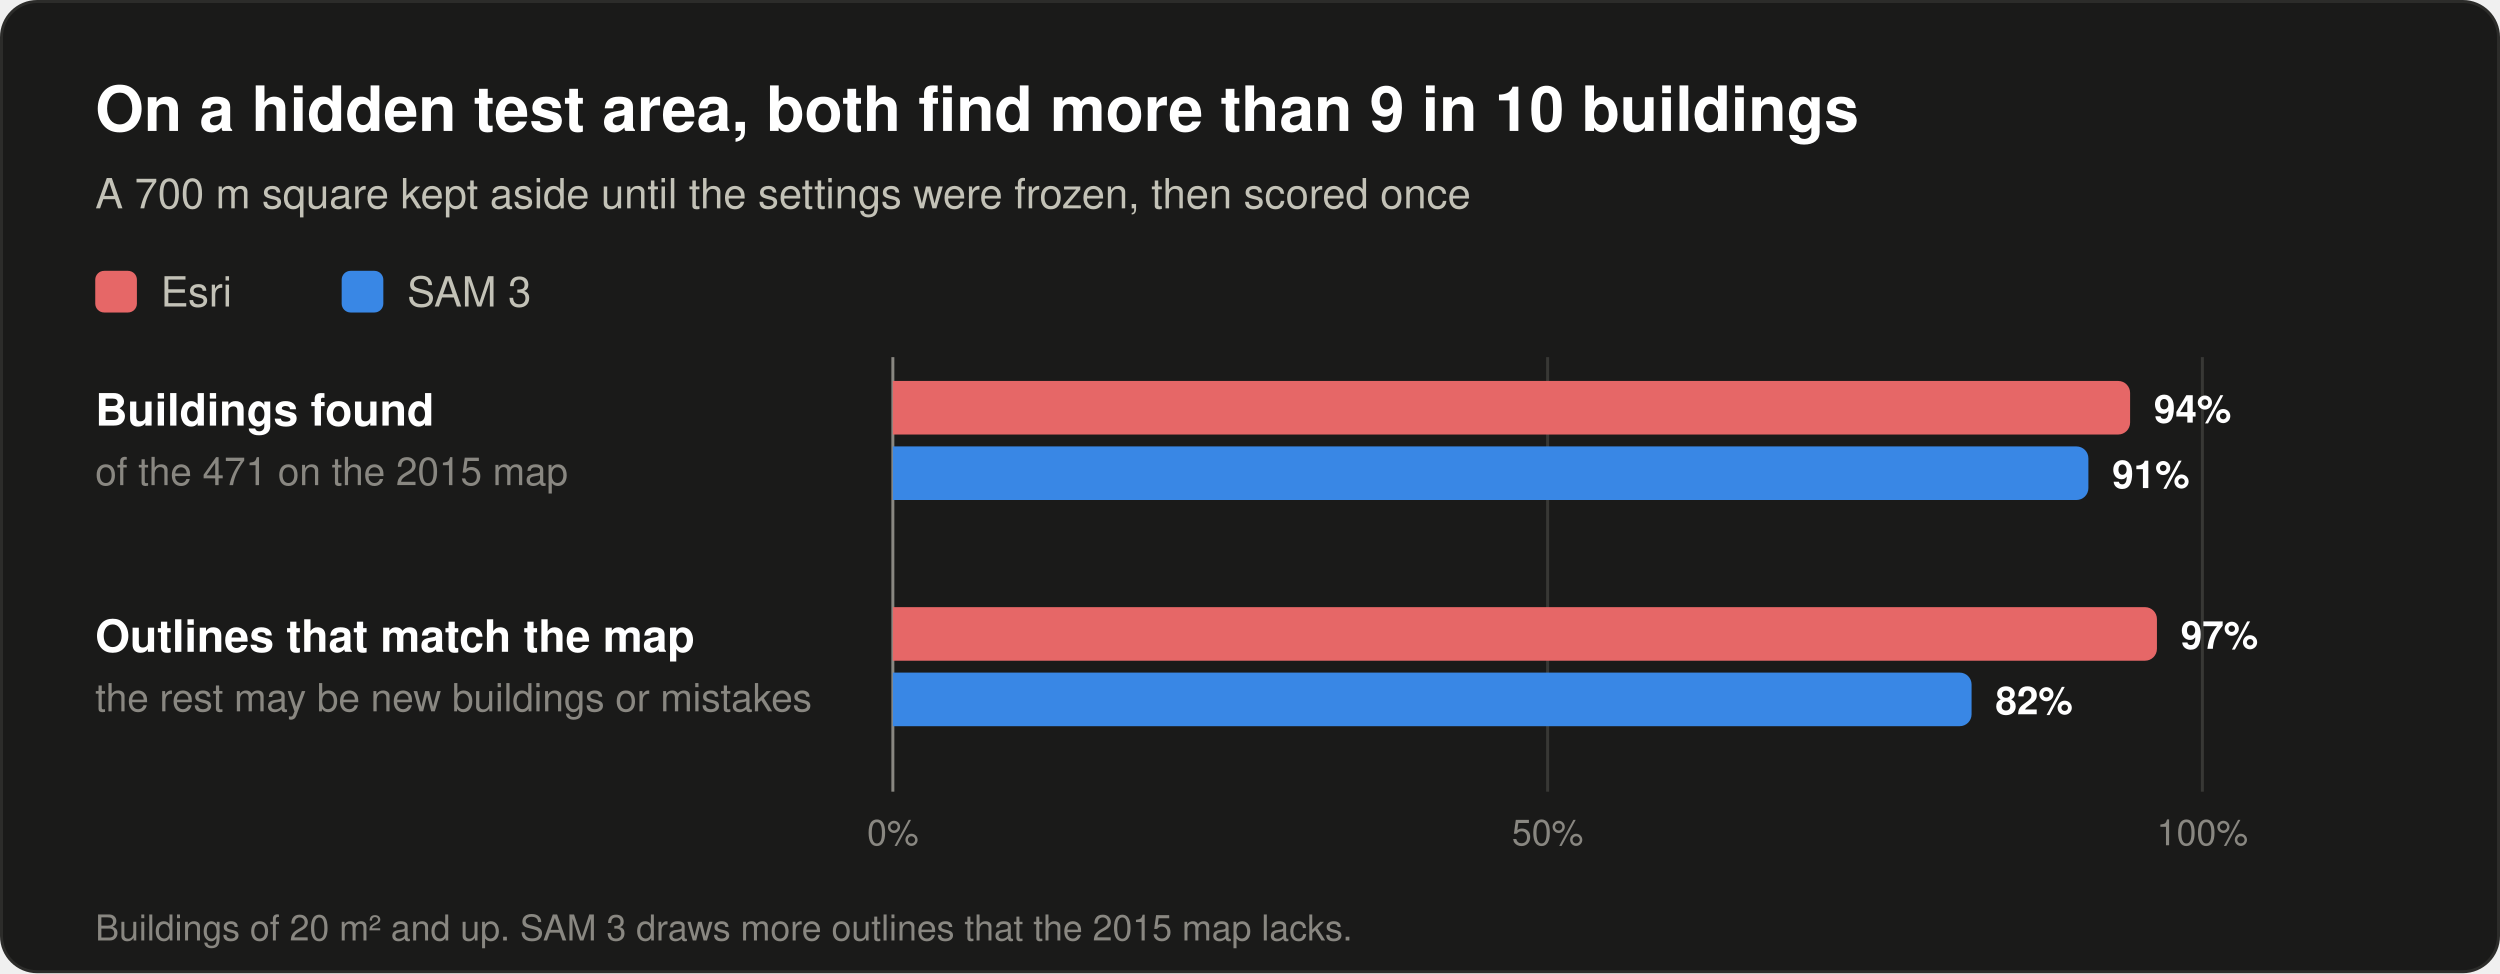
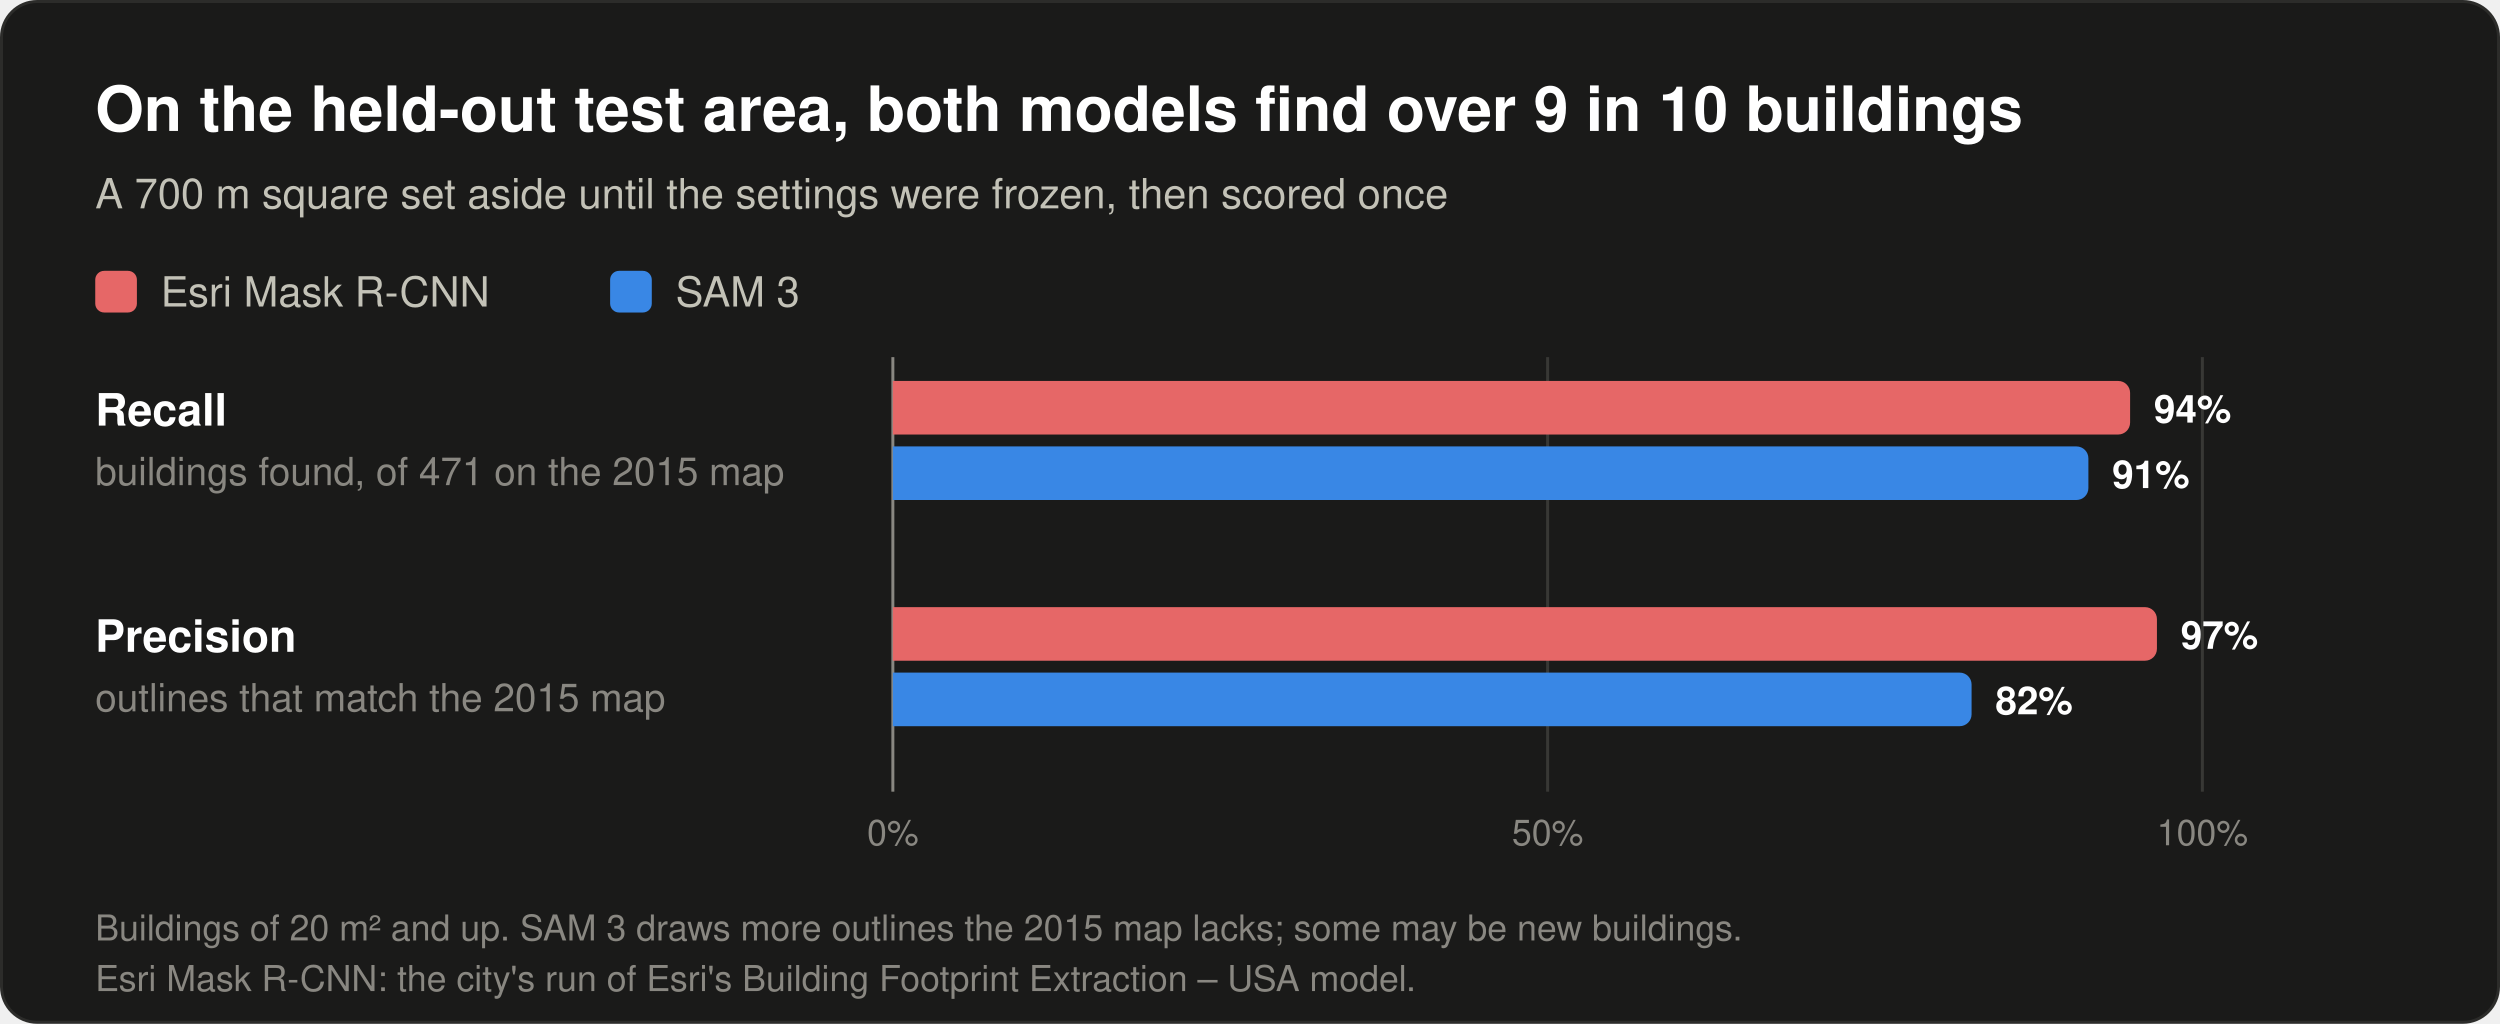
- <svg xmlns="http://www.w3.org/2000/svg" width="840" height="327" viewBox="0 0 840 327" font-family="-apple-system, BlinkMacSystemFont, 'Segoe UI', Helvetica, Arial, sans-serif">
-   <rect x="0.5" y="0.5" width="839" height="326" rx="12" fill="#1a1a19" stroke="#2c2c2a" />
-   <text x="32" y="44" font-size="21" font-weight="700" text-anchor="start" fill="#ffffff">On a hidden test area, both find more than 9 in 10 buildings</text>
-   <text x="32" y="70" font-size="14" font-weight="400" text-anchor="start" fill="#c3c2b7">A 700 m square kept aside until the settings were frozen, then scored once</text>
+ <svg xmlns="http://www.w3.org/2000/svg" width="840" height="344" viewBox="0 0 840 344" font-family="-apple-system, BlinkMacSystemFont, 'Segoe UI', Helvetica, Arial, sans-serif">
+   <rect x="0.5" y="0.5" width="839" height="343" rx="12" fill="#1a1a19" stroke="#2c2c2a" />
+   <text x="32" y="44" font-size="21" font-weight="700" text-anchor="start" fill="#ffffff">On the held-out test area, both models find over 9 in 10 buildings</text>
+   <text x="32" y="70" font-size="14" font-weight="400" text-anchor="start" fill="#c3c2b7">A 700 m square set aside until the settings were frozen, then scored once</text>
  <rect x="32" y="91" width="14" height="14" rx="3" fill="#e66767" />
-   <text x="54" y="103" font-size="14" font-weight="400" text-anchor="start" fill="#c3c2b7">Esri</text>
-   <rect x="114.8" y="91" width="14" height="14" rx="3" fill="#3987e5" />
-   <text x="136.8" y="103" font-size="14" font-weight="400" text-anchor="start" fill="#c3c2b7">SAM 3</text>
+   <text x="54" y="103" font-size="14" font-weight="400" text-anchor="start" fill="#c3c2b7">Esri Mask R-CNN</text>
+   <rect x="205" y="91" width="14" height="14" rx="3" fill="#3987e5" />
+   <text x="227" y="103" font-size="14" font-weight="400" text-anchor="start" fill="#c3c2b7">SAM 3</text>
  <line x1="300" y1="120" x2="300" y2="266" stroke="#898781" stroke-width="1" />
  <text x="300" y="284" font-size="12" font-weight="400" text-anchor="middle" fill="#898781">0%</text>
  <line x1="520" y1="120" x2="520" y2="266" stroke="#383835" stroke-width="1" />
  <text x="520" y="284" font-size="12" font-weight="400" text-anchor="middle" fill="#898781">50%</text>
  <line x1="740" y1="120" x2="740" y2="266" stroke="#383835" stroke-width="1" />
  <text x="740" y="284" font-size="12" font-weight="400" text-anchor="middle" fill="#898781">100%</text>
-   <text x="32" y="143" font-size="15" font-weight="600" text-anchor="start" fill="#ffffff">Buildings found</text>
-   <text x="32" y="163" font-size="13" font-weight="400" text-anchor="start" fill="#898781">of the 471 on the 2015 map</text>
+   <text x="32" y="143" font-size="15" font-weight="600" text-anchor="start" fill="#ffffff">Recall</text>
+   <text x="32" y="163" font-size="13" font-weight="400" text-anchor="start" fill="#898781">buildings found, of 471 on the 2015 map</text>
  <path d="M300 128h411.711a4 4 0 0 1 4 4v10a4 4 0 0 1 -4 4h-411.711z" fill="#e66767" />
  <text x="723.711" y="142" font-size="13" font-weight="600" text-anchor="start" fill="#ffffff">94%</text>
  <path d="M300 150h397.699a4 4 0 0 1 4 4v10a4 4 0 0 1 -4 4h-397.699z" fill="#3987e5" />
  <text x="709.699" y="164" font-size="13" font-weight="600" text-anchor="start" fill="#ffffff">91%</text>
-   <text x="32" y="219" font-size="15" font-weight="600" text-anchor="start" fill="#ffffff">Outlines that match the map</text>
-   <text x="32" y="239" font-size="13" font-weight="400" text-anchor="start" fill="#898781">the rest may be new buildings or mistakes</text>
+   <text x="32" y="219" font-size="15" font-weight="600" text-anchor="start" fill="#ffffff">Precision</text>
+   <text x="32" y="239" font-size="13" font-weight="400" text-anchor="start" fill="#898781">outlines that match the 2015 map</text>
  <path d="M300 204h420.729a4 4 0 0 1 4 4v10a4 4 0 0 1 -4 4h-420.729z" fill="#e66767" />
  <text x="732.729" y="218" font-size="13" font-weight="600" text-anchor="start" fill="#ffffff">97%</text>
  <path d="M300 226h358.452a4 4 0 0 1 4 4v10a4 4 0 0 1 -4 4h-358.452z" fill="#3987e5" />
  <text x="670.452" y="240" font-size="13" font-weight="600" text-anchor="start" fill="#ffffff">82%</text>
-   <text x="32" y="316" font-size="12" font-weight="400" text-anchor="start" fill="#898781">Buildings of 20 m² and up. SAM 3 draws more outlines that the 2015 map lacks.</text>
+   <text x="32" y="316" font-size="12" font-weight="400" text-anchor="start" fill="#898781">Buildings of 20 m² and up. SAM 3 draws more outlines the 2015 map lacks; some may be new buildings.</text>
+   <text x="32" y="333" font-size="12" font-weight="400" text-anchor="start" fill="#898781">Esri Mask R-CNN: the city's run of Esri's Building Footprint Extraction – USA model.</text>
</svg>
